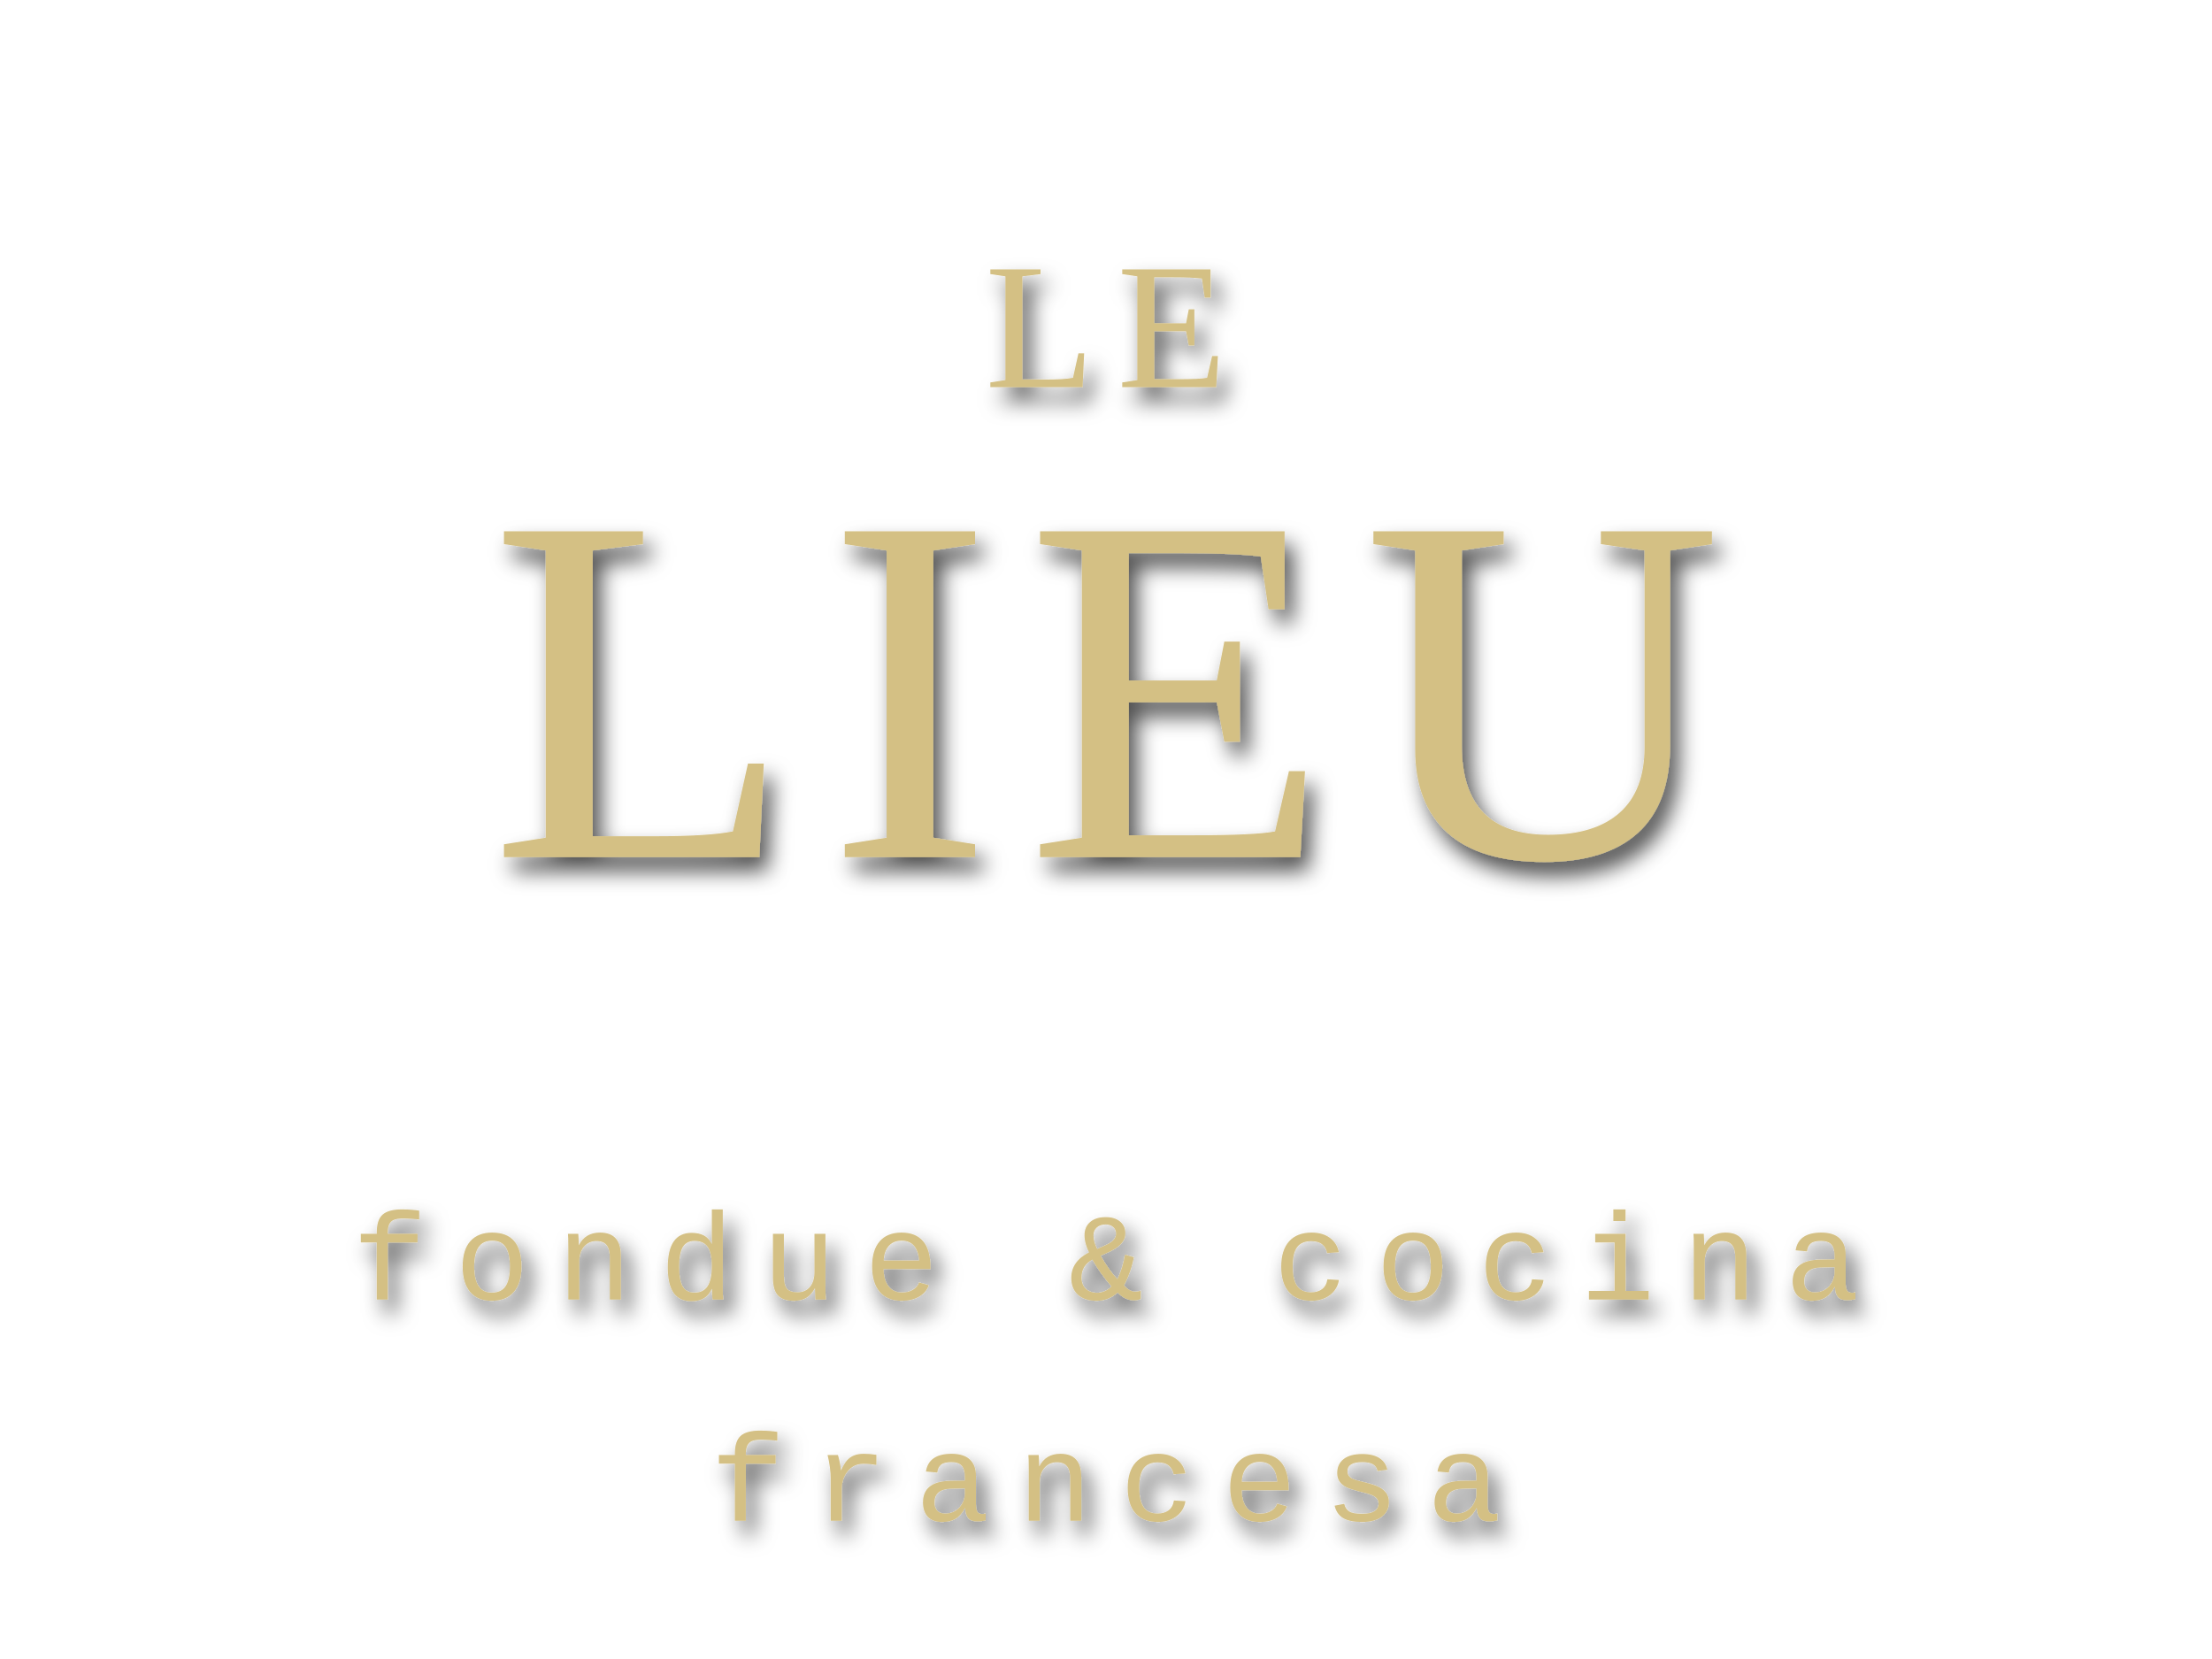
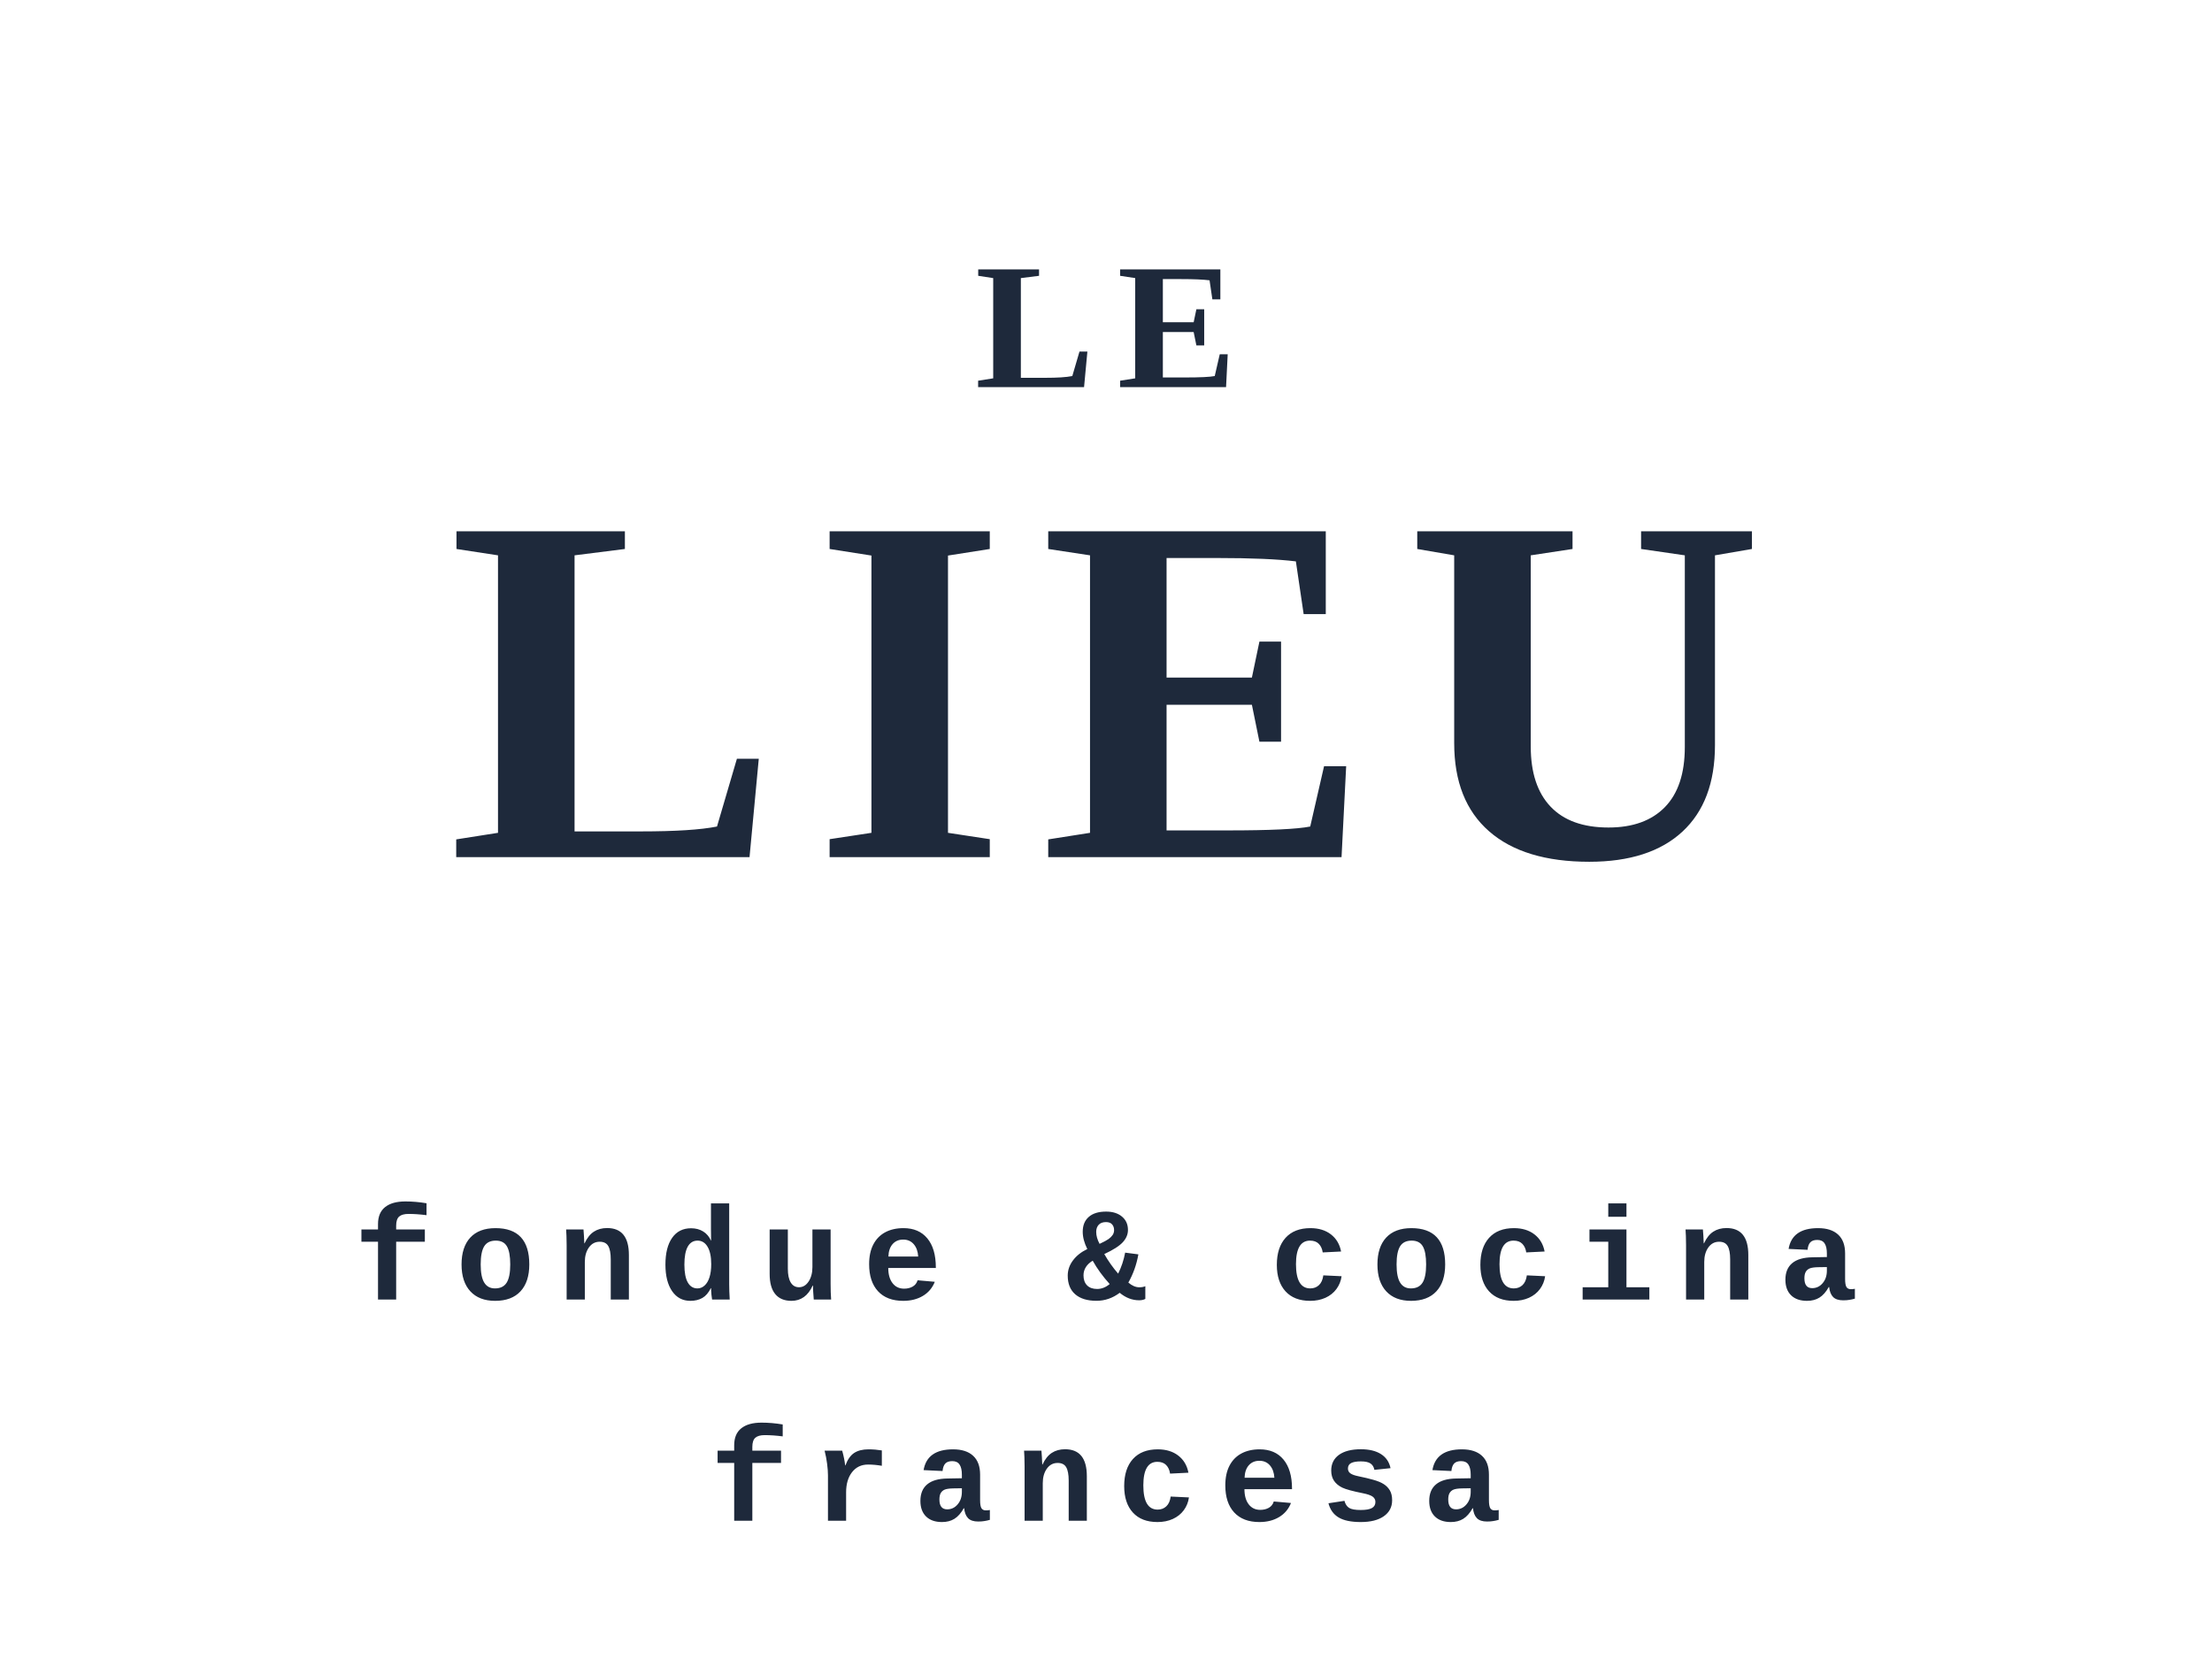
<svg xmlns="http://www.w3.org/2000/svg" viewBox="0 0 800 600" width="100%" height="100%">
-   <defs>
-     <filter id="shadow" x="-10%" y="-10%" width="120%" height="120%">
-       <feDropShadow dx="3" dy="5" stdDeviation="4" flood-color="#000000" flood-opacity="0.7" />
-     </filter>
-   </defs>
-   <g fill="#d4c084" text-anchor="middle" filter="url(#shadow)">
-     <text x="400" y="140" font-family="Georgia, 'Times New Roman', serif" font-size="65" letter-spacing="8">LE</text>
-     <text x="400" y="310" font-family="Georgia, 'Times New Roman', serif" font-size="180" letter-spacing="12">LIEU</text>
-     <text x="400" y="470" font-family="'Courier New', Courier, monospace" font-size="45" letter-spacing="10">fondue &amp; cocina</text>
-     <text x="400" y="550" font-family="'Courier New', Courier, monospace" font-size="45" letter-spacing="10">francesa</text>
+   <g fill="#1e293b" text-anchor="middle">
+     <text x="400" y="140" font-family="Georgia, 'Times New Roman', serif" font-size="65" font-weight="bold" letter-spacing="8">LE</text>
+     <text x="400" y="310" font-family="Georgia, 'Times New Roman', serif" font-size="180" font-weight="bold" letter-spacing="12">LIEU</text>
+     <text x="400" y="470" font-family="'Courier New', Courier, monospace" font-size="48" font-weight="bold" letter-spacing="8">fondue &amp; cocina</text>
+     <text x="400" y="550" font-family="'Courier New', Courier, monospace" font-size="48" font-weight="bold" letter-spacing="8">francesa</text>
  </g>
</svg>
